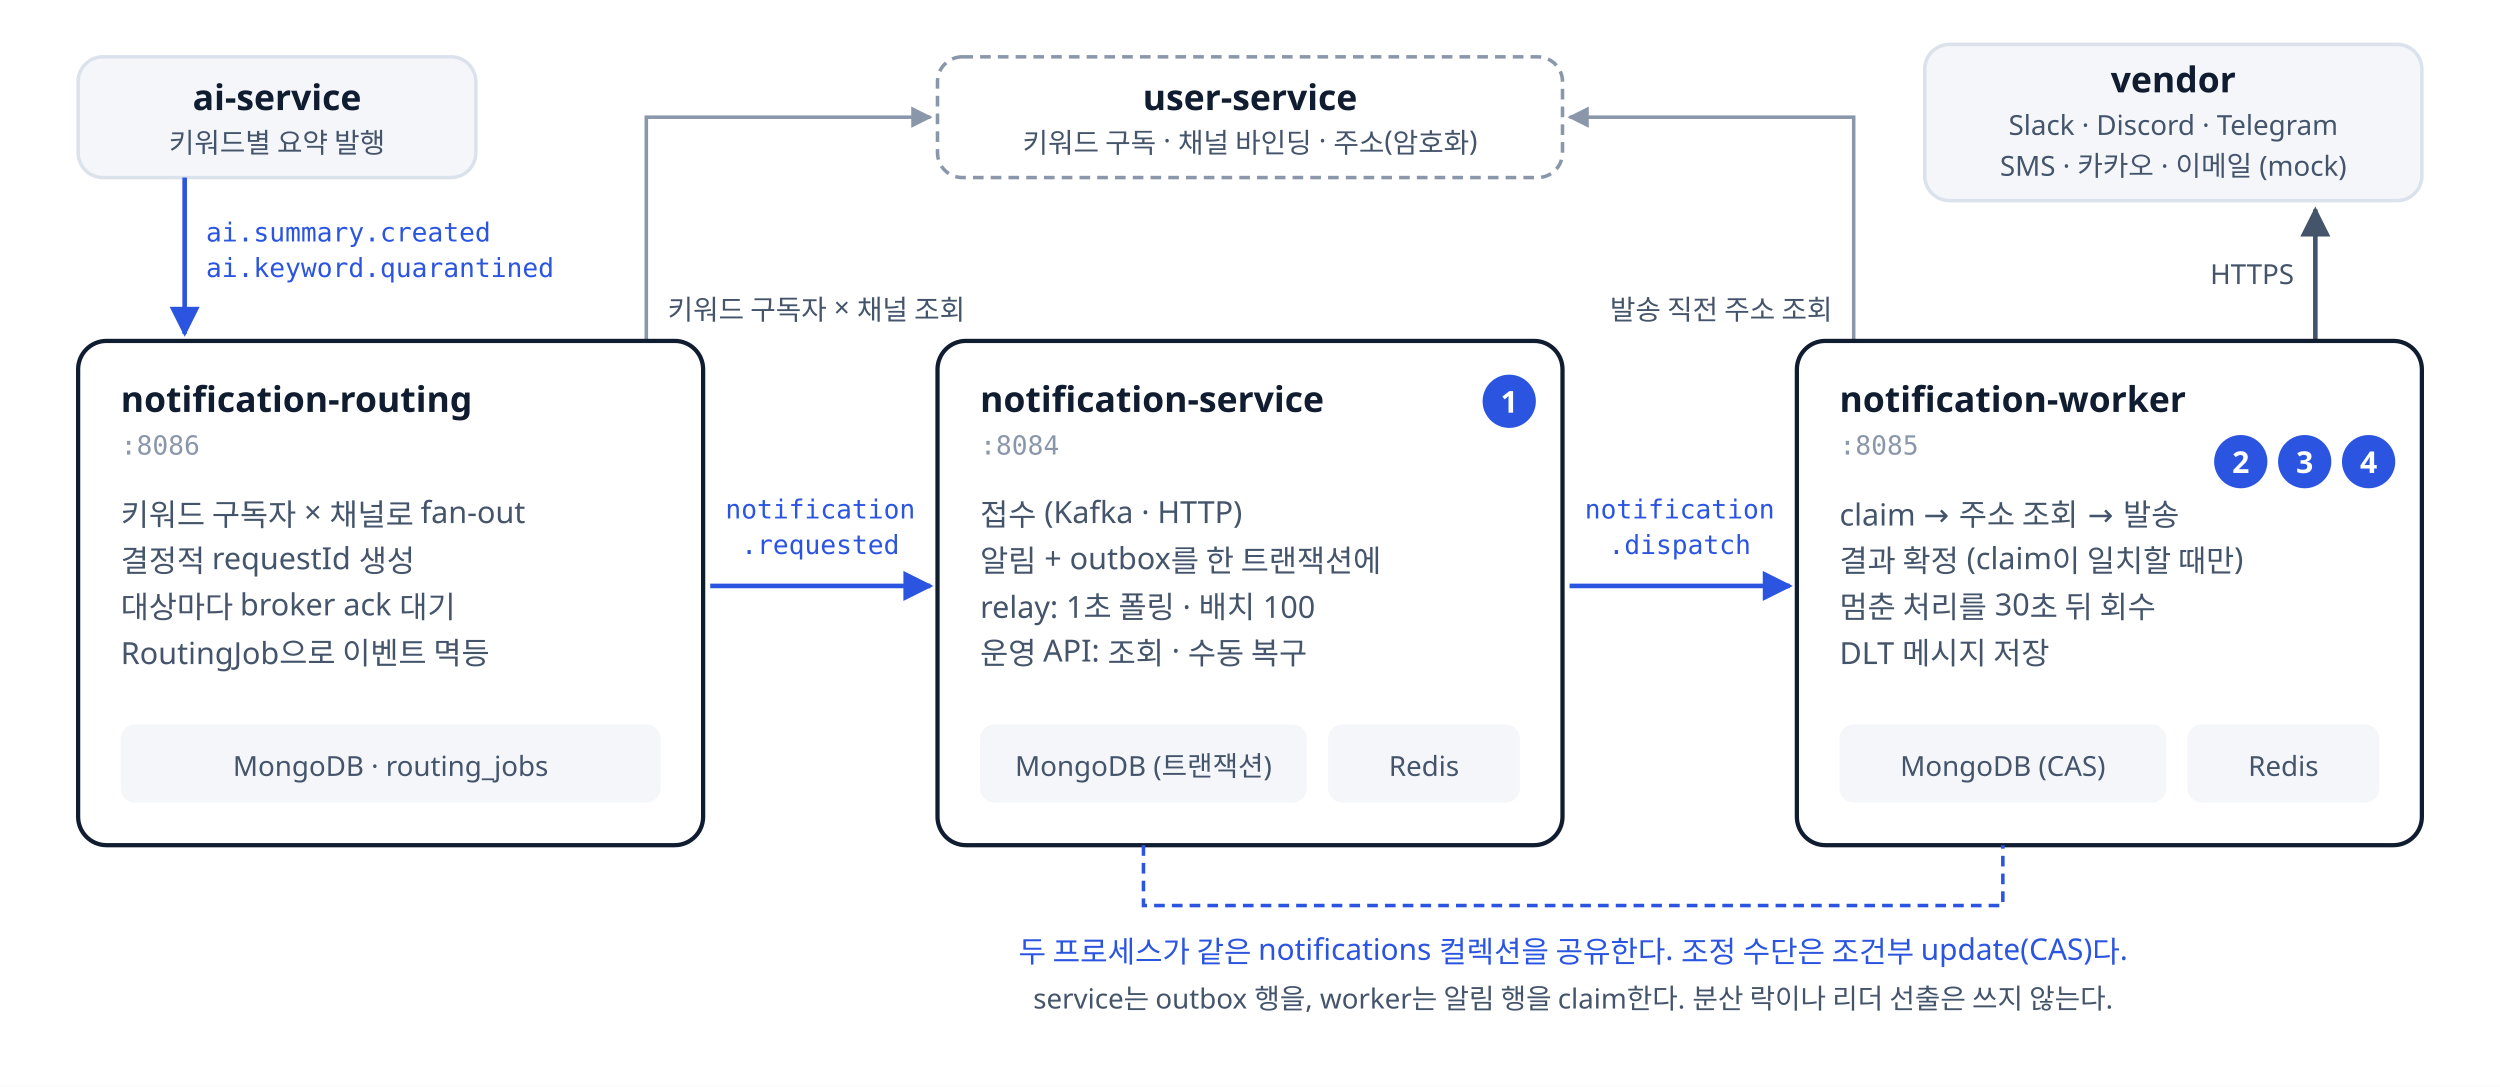
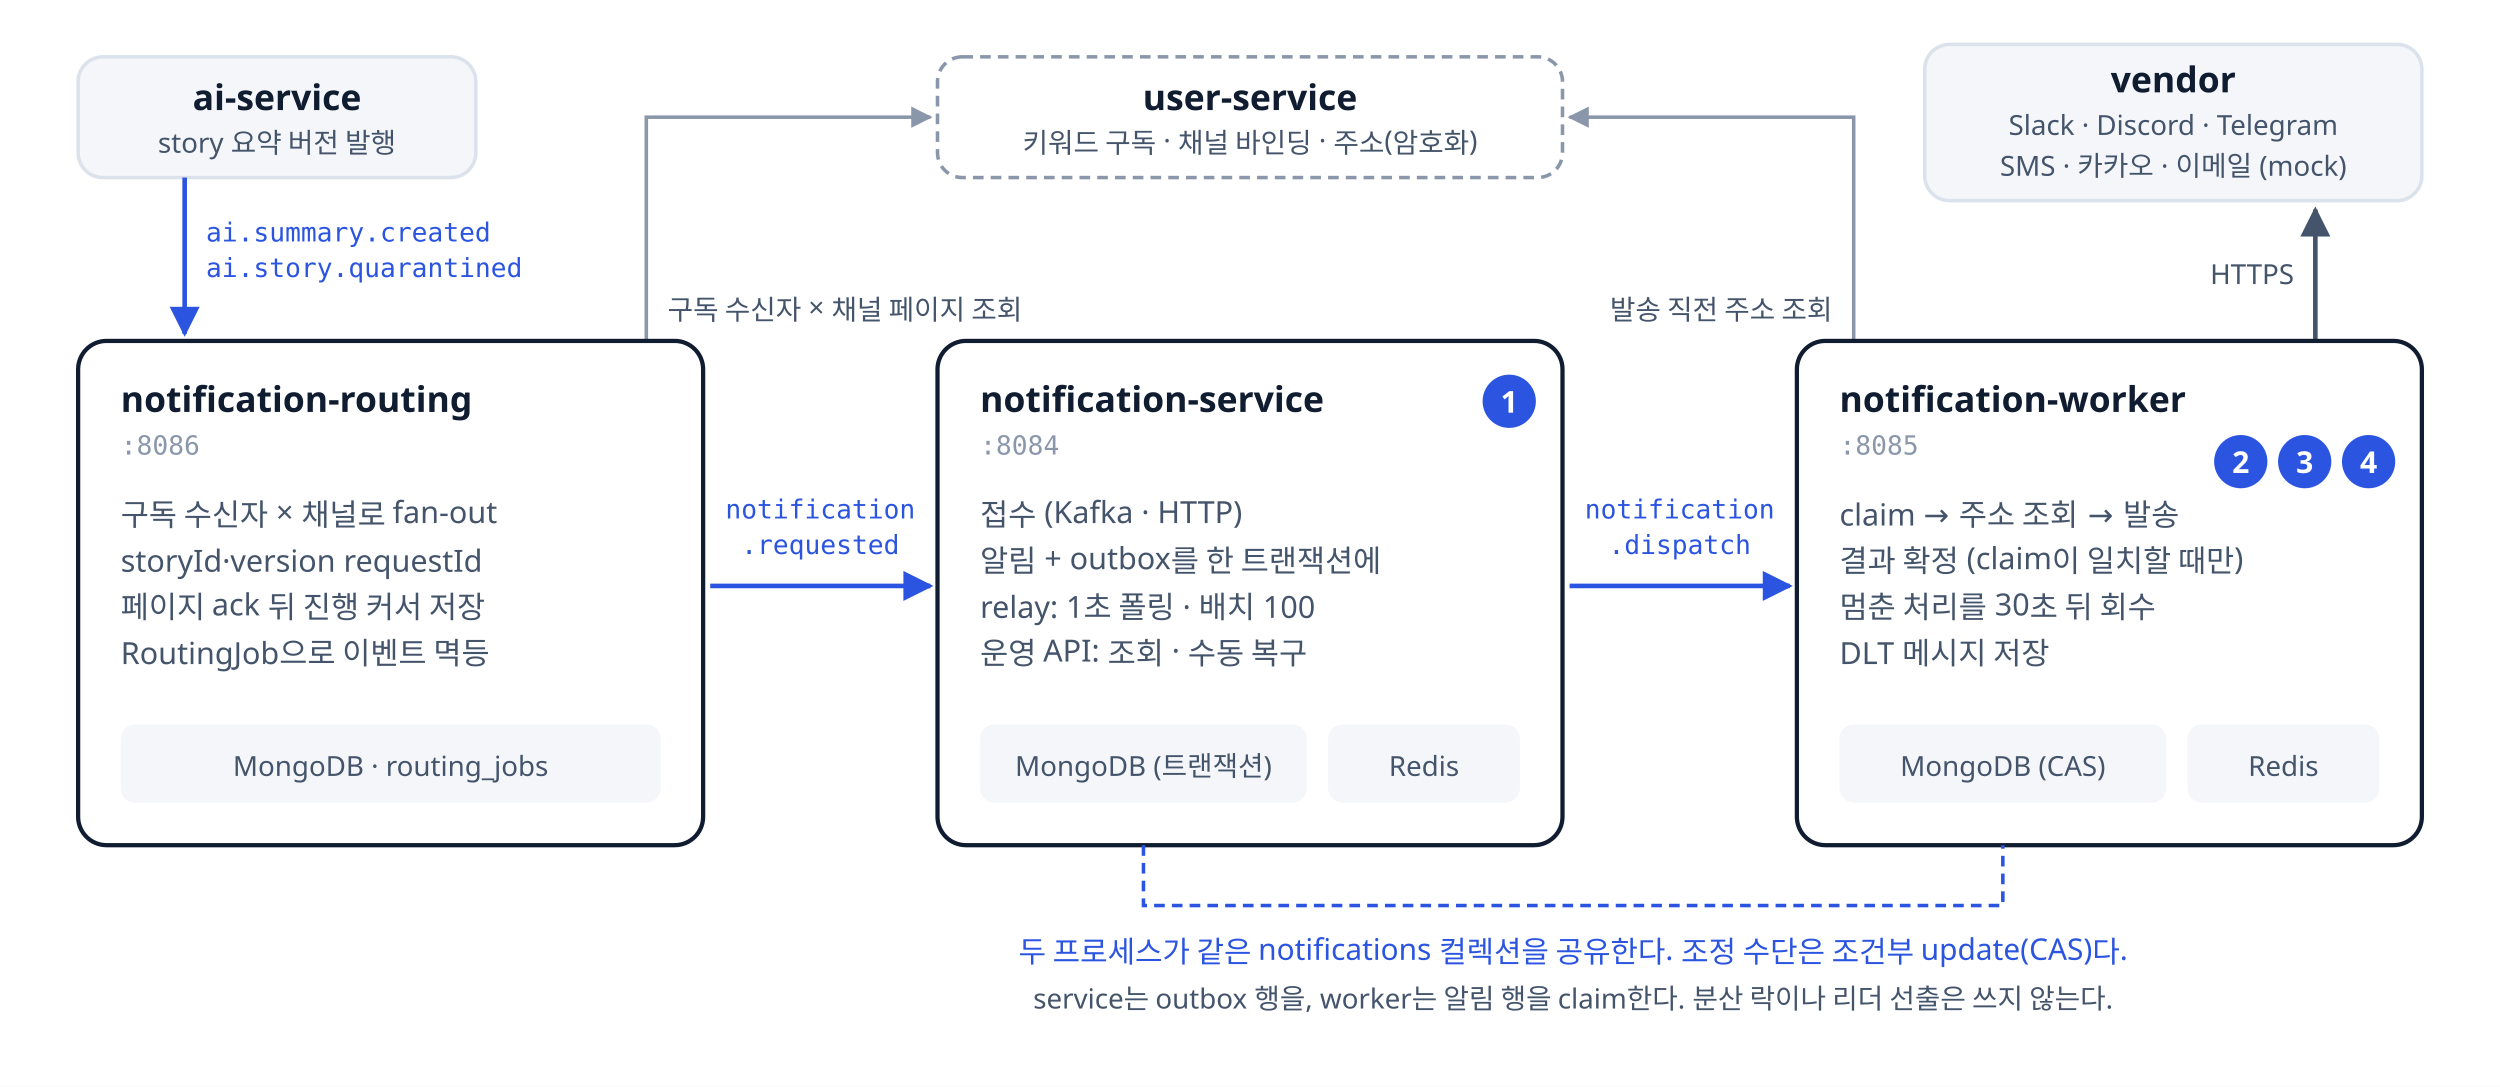
<svg xmlns="http://www.w3.org/2000/svg" viewBox="-12 -12 704.0 306.0" width="1056" font-family="Apple SD Gothic Neo, Pretendard, Noto Sans KR, Malgun Gothic, sans-serif">
  <rect x="-12" y="-12" width="704.0" height="306.0" fill="#ffffff" />
  <defs>
    <marker id="ah" viewBox="0 0 10 10" refX="9" refY="5" markerWidth="6.5" markerHeight="6.5" orient="auto-start-reverse">
      <path d="M0 0 L10 5 L0 10 z" fill="#44546b" />
    </marker>
    <marker id="ahb" viewBox="0 0 10 10" refX="9" refY="5" markerWidth="6.5" markerHeight="6.5" orient="auto-start-reverse">
      <path d="M0 0 L10 5 L0 10 z" fill="#2b55e0" />
    </marker>
    <marker id="ahl" viewBox="0 0 10 10" refX="9" refY="5" markerWidth="6" markerHeight="6" orient="auto-start-reverse">
      <path d="M0 0 L10 5 L0 10 z" fill="#8a97ab" />
    </marker>
  </defs>
  <rect x="10" y="4" width="112" height="34" rx="7" fill="#f4f6fa" stroke="#dce2ec" />
  <text x="66" y="19" text-anchor="middle" font-size="10" font-weight="700" fill="#101c30">ai-service</text>
-   <text x="66" y="31" text-anchor="middle" font-size="7.8" fill="#44546b">키워드별 요약 발행</text>
+   <text x="66" y="31" text-anchor="middle" font-size="7.8" fill="#44546b">story 요약 버전 발행</text>
  <rect x="252" y="4" width="176" height="34" rx="7" fill="#fff" stroke="#8a97ab" stroke-dasharray="3 2" />
  <text x="340" y="19" text-anchor="middle" font-size="10" font-weight="700" fill="#101c30">user-service</text>
  <text x="340" y="31" text-anchor="middle" font-size="7.8" fill="#44546b">키워드 구독 · 채널 바인딩 · 주소(암호화)</text>
  <rect x="530" y="0.5" width="140" height="44" rx="7" fill="#f4f6fa" stroke="#dce2ec" />
  <text x="600" y="14" text-anchor="middle" font-size="10" font-weight="700" fill="#101c30">vendor</text>
  <text x="600" y="26" text-anchor="middle" font-size="7.8" fill="#44546b">Slack · Discord · Telegram</text>
  <text x="600" y="37.5" text-anchor="middle" font-size="7.8" fill="#44546b">SMS · 카카오 · 이메일 (mock)</text>
  <line x1="40" y1="38" x2="40" y2="82" stroke="#2b55e0" stroke-width="1.3" marker-end="url(#ahb)" />
  <g font-family="JetBrains Mono, SF Mono, Menlo, Consolas, monospace" font-size="7.4" fill="#2b55e0">
    <text x="46" y="56">ai.summary.created</text>
-     <text x="46" y="66">ai.keyword.quarantined</text>
+     <text x="46" y="66">ai.story.quarantined</text>
  </g>
  <path d="M170 84 V21 H250" fill="none" stroke="#8a97ab" stroke-width="1" marker-end="url(#ahl)" />
-   <text x="176" y="78" font-size="7.8" fill="#44546b">키워드 구독자 × 채널 조회</text>
+   <text x="176" y="78" font-size="7.8" fill="#44546b">구독 수신자 × 채널 페이지 조회</text>
  <path d="M510 84 V21 H430" fill="none" stroke="#8a97ab" stroke-width="1" marker-end="url(#ahl)" />
  <text x="504" y="78" text-anchor="end" font-size="7.8" fill="#44546b">발송 직전 주소 조회</text>
  <line x1="640" y1="84" x2="640" y2="47" stroke="#44546b" stroke-width="1.3" marker-end="url(#ah)" />
  <text x="634" y="68" text-anchor="end" font-size="7.8" fill="#44546b">HTTPS</text>
  <g font-family="JetBrains Mono, SF Mono, Menlo, Consolas, monospace" font-size="7.4" fill="#2b55e0" text-anchor="middle">
    <text x="219" y="134">notification</text>
    <text x="219" y="144">.requested</text>
    <text x="461" y="134">notification</text>
    <text x="461" y="144">.dispatch</text>
  </g>
  <g stroke="#2b55e0" stroke-width="1.3" marker-end="url(#ahb)">
    <line x1="188" y1="153" x2="250" y2="153" />
    <line x1="430" y1="153" x2="492" y2="153" />
  </g>
  <rect x="10" y="84" width="176" height="142" rx="8" fill="#fff" stroke="#101c30" stroke-width="1.2" />
  <text x="22" y="104" font-size="10" font-weight="700" fill="#101c30">notification-routing</text>
  <text x="22" y="116" font-size="7.4" fill="#8a97ab" font-family="Menlo, monospace">:8086</text>
  <g font-size="8.6" fill="#44546b">
-     <text x="22" y="136">키워드 구독자 × 채널로 fan-out</text>
-     <text x="22" y="149">결정적 requestId 생성</text>
-     <text x="22" y="162">대상마다 broker ack 대기</text>
+     <text x="22" y="136">구독 수신자 × 채널로 fan-out</text>
+     <text x="22" y="149">storyId·version requestId</text>
+     <text x="22" y="162">페이지 ack 뒤 진행 커서 저장</text>
    <text x="22" y="175">RoutingJob으로 이벤트 멱등</text>
  </g>
  <rect x="22" y="192" width="152" height="22" rx="4" fill="#f4f6fa" />
  <text x="98" y="206.5" text-anchor="middle" font-size="7.8" fill="#44546b">MongoDB · routing_jobs</text>
  <rect x="252" y="84" width="176" height="142" rx="8" fill="#fff" stroke="#101c30" stroke-width="1.2" />
  <text x="264" y="104" font-size="10" font-weight="700" fill="#101c30">notification-service</text>
  <text x="264" y="116" font-size="7.4" fill="#8a97ab" font-family="Menlo, monospace">:8084</text>
  <g font-size="8.6" fill="#44546b">
    <text x="264" y="136">접수 (Kafka · HTTP)</text>
    <text x="264" y="149">알림 + outbox를 한 트랜잭션에</text>
    <text x="264" y="162">relay: 1초 폴링 · 배치 100</text>
    <text x="264" y="175">운영 API: 조회 · 수동 복구</text>
  </g>
  <rect x="264" y="192" width="92" height="22" rx="4" fill="#f4f6fa" />
  <text x="310" y="206.5" text-anchor="middle" font-size="7.8" fill="#44546b">MongoDB (트랜잭션)</text>
  <rect x="362" y="192" width="54" height="22" rx="4" fill="#f4f6fa" />
  <text x="389" y="206.5" text-anchor="middle" font-size="7.8" fill="#44546b">Redis</text>
  <circle cx="413" cy="101" r="7.5" fill="#2b55e0" />
  <text x="413" y="104.2" text-anchor="middle" font-size="8.5" font-weight="700" fill="#fff">1</text>
  <rect x="494" y="84" width="176" height="142" rx="8" fill="#fff" stroke="#101c30" stroke-width="1.2" />
  <text x="506" y="104" font-size="10" font-weight="700" fill="#101c30">notification-worker</text>
  <text x="506" y="116" font-size="7.4" fill="#8a97ab" font-family="Menlo, monospace">:8085</text>
  <g font-size="8.6" fill="#44546b">
    <text x="506" y="136">claim → 주소 조회 → 발송</text>
    <text x="506" y="149">결과 확정 (claim이 일치할 때만)</text>
    <text x="506" y="162">멈춘 처리를 30초 뒤 회수</text>
    <text x="506" y="175">DLT 메시지 저장</text>
  </g>
  <rect x="506" y="192" width="92" height="22" rx="4" fill="#f4f6fa" />
  <text x="552" y="206.5" text-anchor="middle" font-size="7.8" fill="#44546b">MongoDB (CAS)</text>
  <rect x="604" y="192" width="54" height="22" rx="4" fill="#f4f6fa" />
  <text x="631" y="206.5" text-anchor="middle" font-size="7.8" fill="#44546b">Redis</text>
  <circle cx="619" cy="118" r="7.5" fill="#2b55e0" />
  <text x="619" y="121.2" text-anchor="middle" font-size="8.5" font-weight="700" fill="#fff">2</text>
  <circle cx="637" cy="118" r="7.5" fill="#2b55e0" />
  <text x="637" y="121.2" text-anchor="middle" font-size="8.5" font-weight="700" fill="#fff">3</text>
  <circle cx="655" cy="118" r="7.5" fill="#2b55e0" />
  <text x="655" y="121.2" text-anchor="middle" font-size="8.5" font-weight="700" fill="#fff">4</text>
  <path d="M310 226 V243 H552 V226" fill="none" stroke="#2b55e0" stroke-width="1" stroke-dasharray="3 2" />
  <text x="431" y="259" text-anchor="middle" font-size="8.4" fill="#2b55e0">두 프로세스가 같은 notifications 컬렉션을 공유한다. 조정 수단은 조건부 update(CAS)다.</text>
  <text x="431" y="272" text-anchor="middle" font-size="7.8" fill="#44546b">service는 outbox 행을, worker는 알림 행을 claim한다. 분산 락이나 리더 선출은 쓰지 않는다.</text>
</svg>
